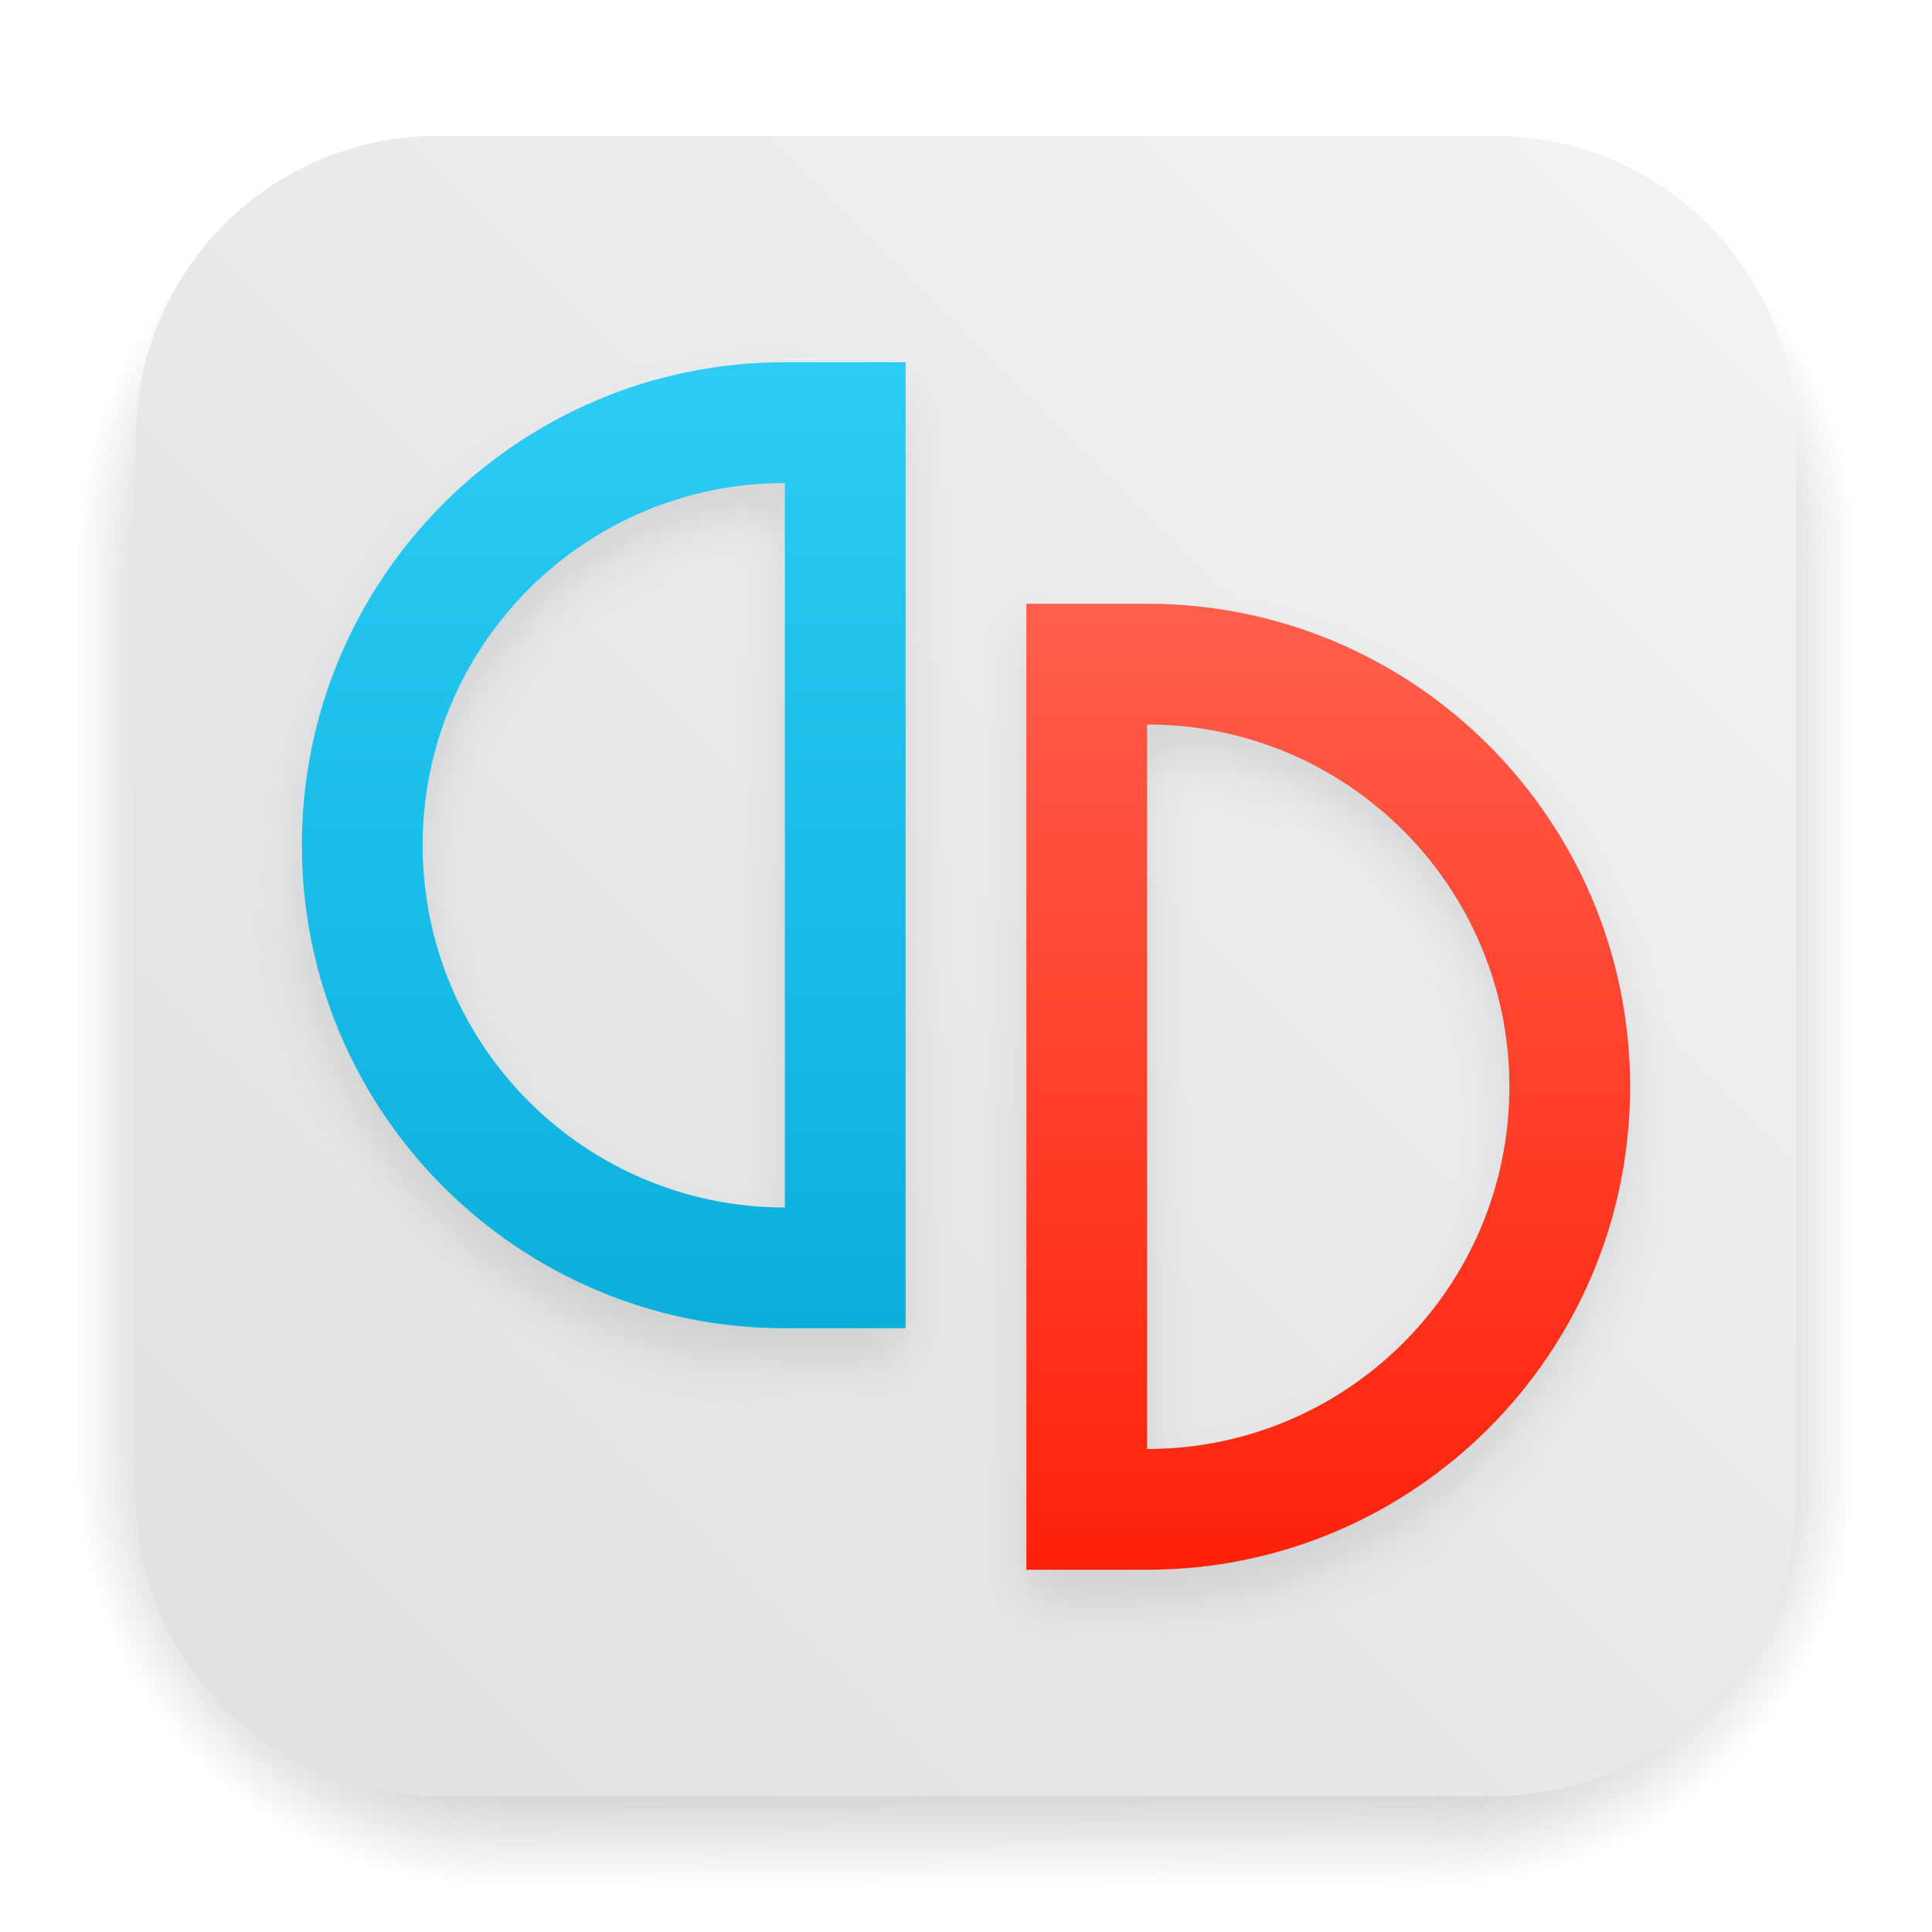
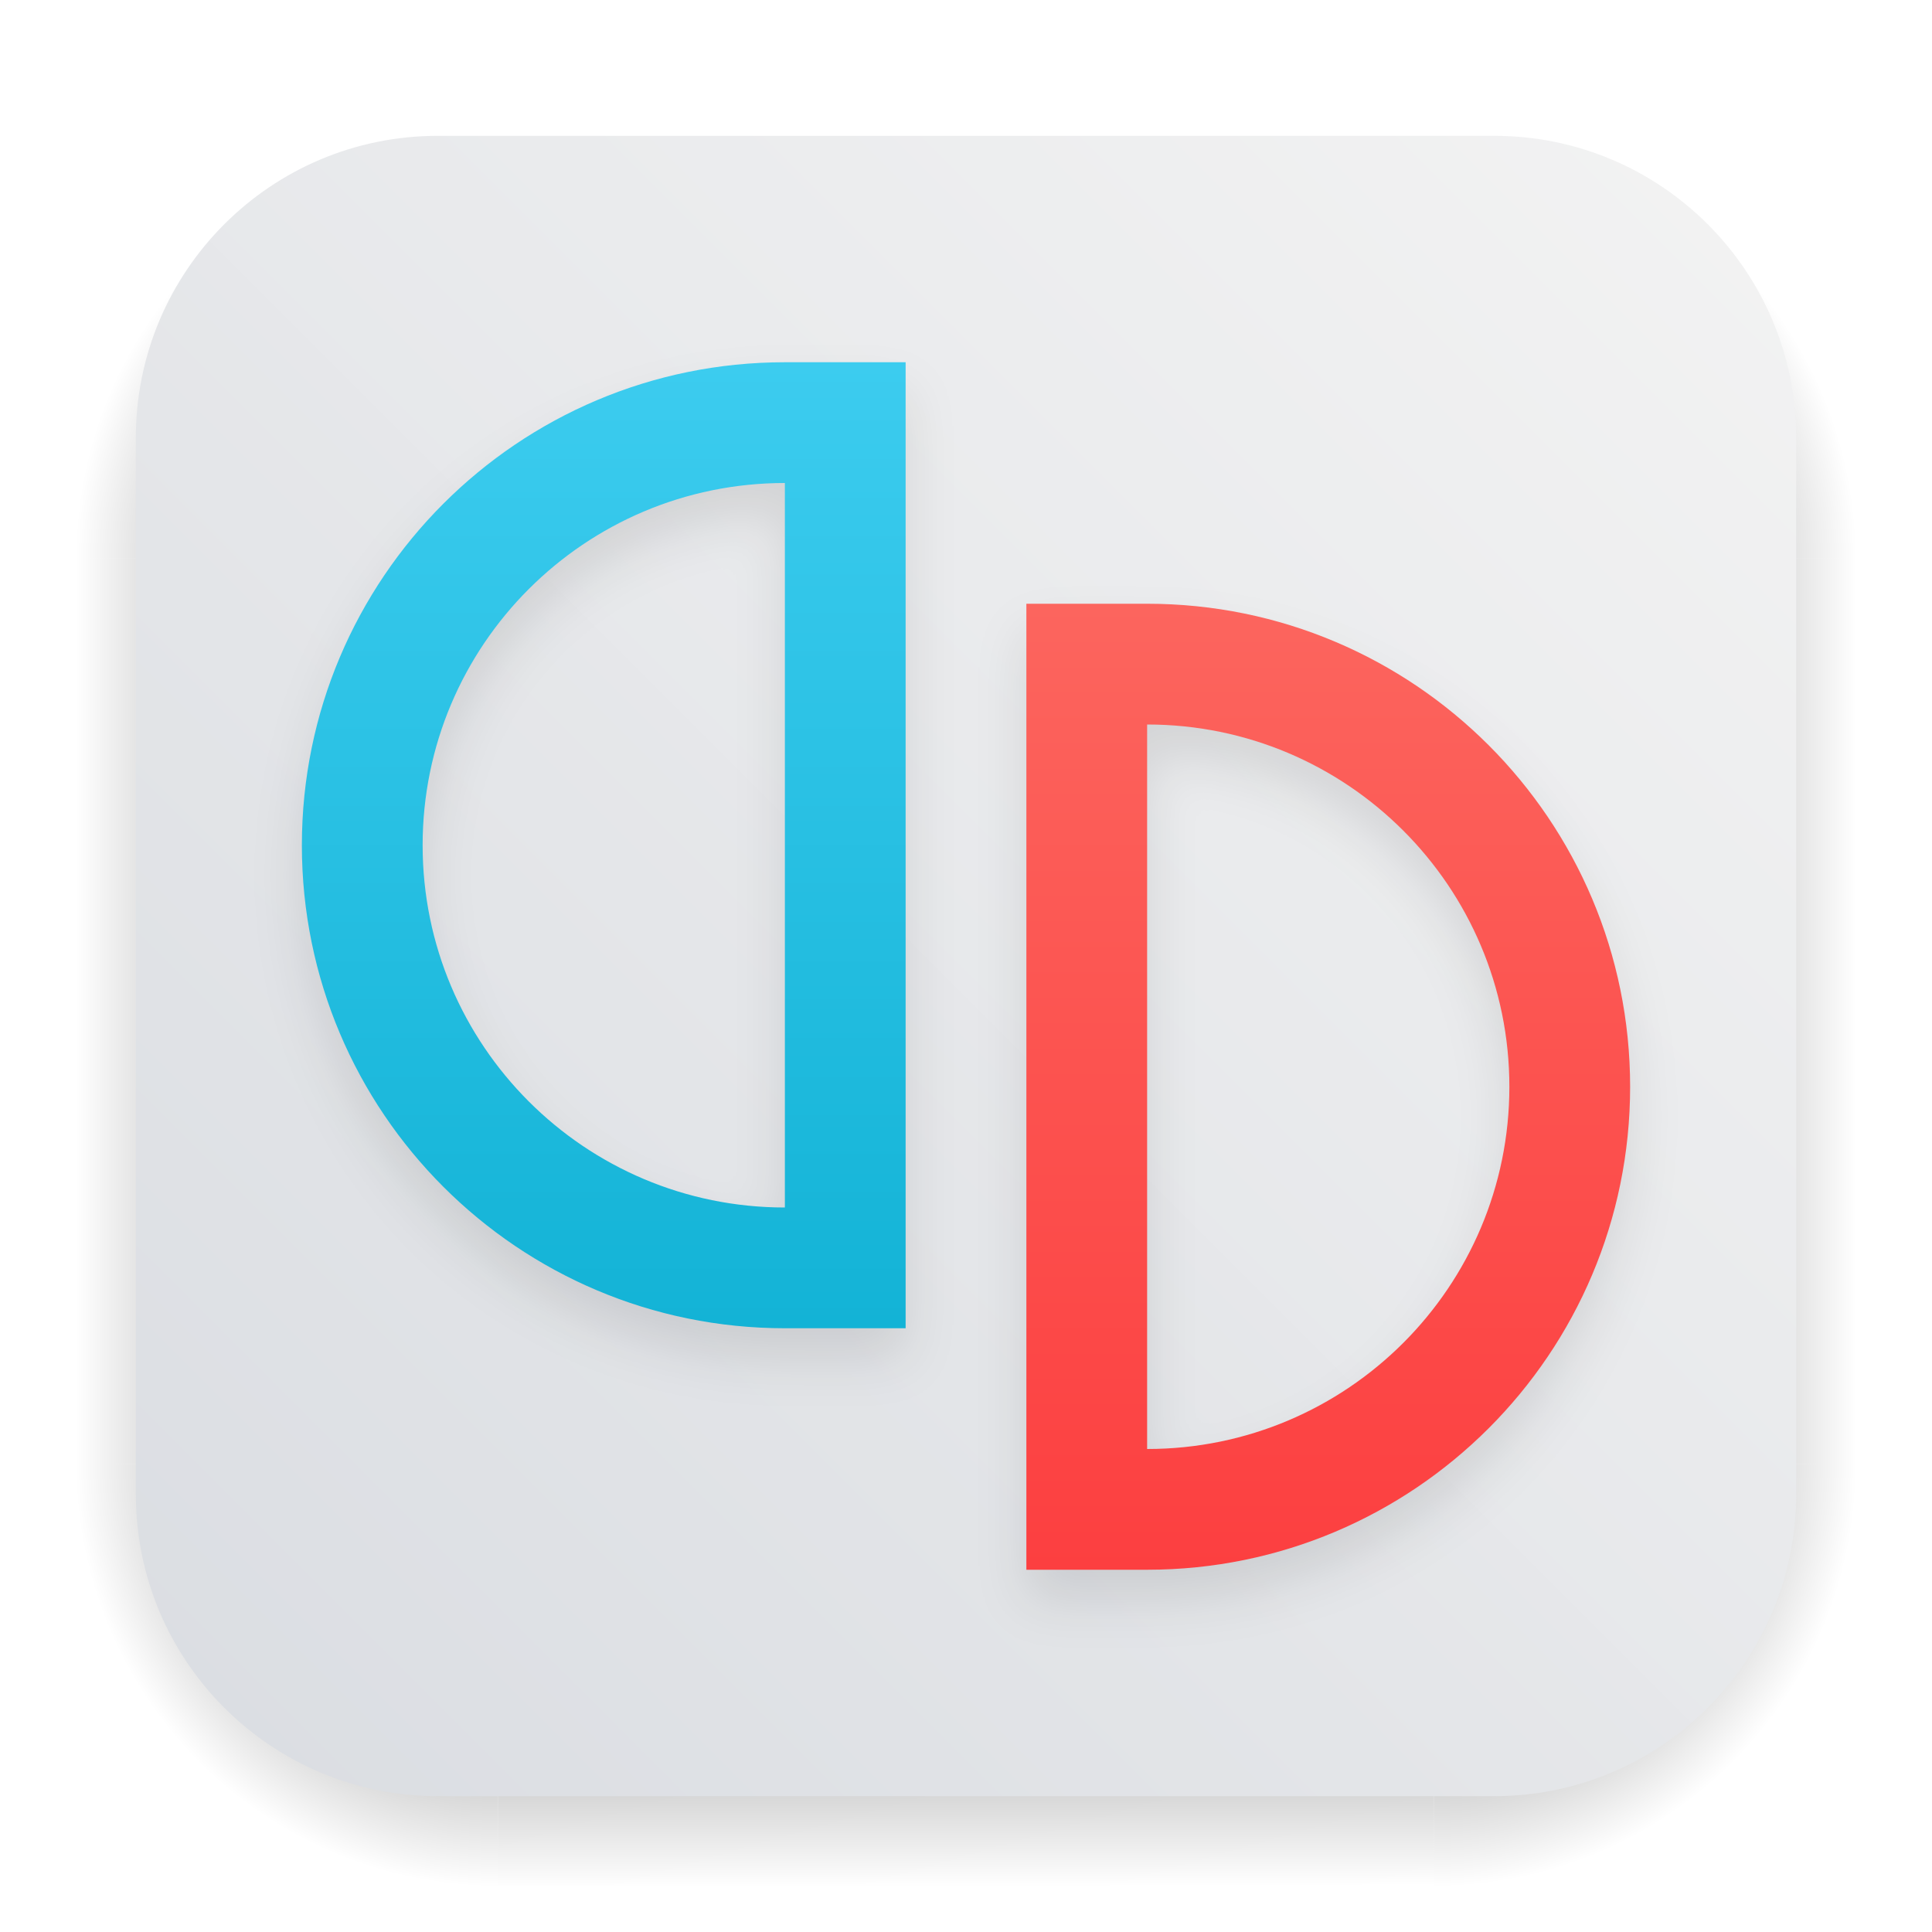
<svg xmlns="http://www.w3.org/2000/svg" width="64" height="64" version="1.1" id="svg76644">
  <defs id="defs76628">
    <linearGradient id="linearGradient862-3" x1="7.937" x2="7.937" y1="15.081" y2="1.852" gradientTransform="scale(3.7796)" gradientUnits="userSpaceOnUse">
-       <stop stop-color="#f1efeb" offset="0" id="stop76607" />
-       <stop stop-color="#fdfcfc" offset="1" id="stop76609" />
+       <stop stop-color="#f7f2ee" offset="0" id="stop76607" />
+       <stop stop-color="#f3f3f3" offset="1" id="stop76609" />
    </linearGradient>
    <filter id="filter1037" x="-0.101" y="-0.063" width="1.202" height="1.126" color-interpolation-filters="sRGB">
      <feGaussianBlur stdDeviation="0.84" id="feGaussianBlur76612" />
    </filter>
    <filter id="filter1041" x="-0.101" y="-0.063" width="1.202" height="1.126" color-interpolation-filters="sRGB">
      <feGaussianBlur stdDeviation="0.84" id="feGaussianBlur76615" />
    </filter>
    <linearGradient id="linearGradient1074" x1="20.336" x2="20.336" y1="43.964" y2="12" gradientUnits="userSpaceOnUse">
-       <stop stop-color="#0bb0da" offset="0" id="stop76618" />
-       <stop stop-color="#2bccf6" offset="1" id="stop76620" />
+       <stop stop-color="#13b3d6" offset="0" id="stop76618" />
+       <stop stop-color="#3cccef" offset="1" id="stop76620" />
    </linearGradient>
    <linearGradient id="linearGradient1178" x1="42.426" x2="42.426" y1="52" y2="20" gradientUnits="userSpaceOnUse">
-       <stop stop-color="#ff210a" offset="0" id="stop76623" />
-       <stop stop-color="#ff5f4c" offset="1" id="stop76625" />
+       <stop stop-color="#fc3f40" offset="0" id="stop76623" />
+       <stop stop-color="#fc655e" offset="1" id="stop76625" />
    </linearGradient>
    <filter id="filter1057" x="-0.027" y="-0.027" width="1.054" height="1.054" color-interpolation-filters="sRGB">
      <feGaussianBlur stdDeviation="0.619" id="feGaussianBlur65334" />
    </filter>
    <linearGradient id="linearGradient1053" x1="-127" x2="-72" y1="60" y2="5" gradientTransform="matrix(1.000007,0,0,1.000007,131.5026,-0.510435)" gradientUnits="userSpaceOnUse">
-       <stop stop-color="#dee0e2" offset="0" id="stop65337" />
-       <stop stop-color="#f1f3f5" stop-opacity=".996" offset="1" id="stop65339" />
+       <stop stop-color="#dadde2" offset="0" id="stop65337" />
+       <stop stop-color="#f3f3f3" stop-opacity=".996" offset="1" id="stop65339" />
    </linearGradient>
    <radialGradient id="gradient_ds_br" cx="0" cy="0" r="1" gradientUnits="userSpaceOnUse" gradientTransform="matrix(13.9984,0.00477622,-0.00477841,14.0048,47.5016,48.4952)">
      <stop offset="0.65" id="stop1" />
      <stop offset="1" stop-opacity="0" id="stop2" />
    </radialGradient>
    <linearGradient id="gradient_ds_b" x1="30.449" y1="48.5" x2="30.492" y2="62.5" gradientUnits="userSpaceOnUse">
      <stop offset="0.654" id="stop3" />
      <stop offset="1" stop-opacity="0" id="stop4" />
    </linearGradient>
    <radialGradient id="gradient_ds_bl" cx="0" cy="0" r="1" gradientUnits="userSpaceOnUse" gradientTransform="matrix(0,14,-14,0,16.5,48.5)">
      <stop offset="0.65" id="stop5" />
      <stop offset="1" stop-opacity="0" id="stop6" />
    </radialGradient>
    <linearGradient id="gradient_ds_r" x1="47.5" y1="33.5" x2="61.5" y2="33.501" gradientUnits="userSpaceOnUse">
      <stop offset="0.649" id="stop7" />
      <stop offset="1" stop-opacity="0" id="stop8" />
    </linearGradient>
    <linearGradient id="gradient_ds_l" x1="16.5" y1="33.895" x2="2.5" y2="33.895" gradientUnits="userSpaceOnUse">
      <stop offset="0.649" id="stop9" />
      <stop offset="1" stop-opacity="0" id="stop10" />
    </linearGradient>
    <radialGradient id="gradient_ds_tr" cx="0" cy="0" r="1" gradientTransform="matrix(0.00843236,-14,14.0084,0.0189842,47.4916,18.5)" gradientUnits="userSpaceOnUse">
      <stop offset="0.65" id="stop11" />
      <stop offset="1" stop-opacity="0" id="stop12" />
    </radialGradient>
    <linearGradient id="gradient_ds_t" x1="29.98" y1="18.5" x2="29.916" y2="4.5" gradientUnits="userSpaceOnUse">
      <stop offset="0.649" id="stop13" />
      <stop offset="1" stop-opacity="0" id="stop14" />
    </linearGradient>
    <radialGradient id="gradient_ds_tl" cx="0" cy="0" r="1" gradientTransform="matrix(-0.00843236,-14,-14.0084,0.0189842,16.5084,18.5)" gradientUnits="userSpaceOnUse">
      <stop offset="0.65" id="stop15" />
      <stop offset="1" stop-opacity="0" id="stop16" />
    </radialGradient>
  </defs>
  <g id="ds" opacity="0.25">
    <path id="ds-br" d="m 47.5,48.5 h 14 v 14 h -14 z" fill="url(#gradient_ds_br)" style="fill:url(#gradient_ds_br)" />
    <path id="ds-b" d="m 16.5,48.5 h 31 v 14 h -31 z" fill="url(#gradient_ds_b)" style="fill:url(#gradient_ds_b)" />
    <path id="ds-bl" d="m 2.5,48.5 h 14 v 14 h -14 z" fill="url(#gradient_ds_bl)" style="fill:url(#gradient_ds_bl)" />
    <path id="ds-r" d="m 47.5,18.5 h 14 v 30 h -14 z" fill="url(#gradient_ds_r)" style="fill:url(#gradient_ds_r)" />
    <path id="ds-l" d="m 2.5,18.5 h 14 v 30 h -14 z" fill="url(#gradient_ds_l)" style="fill:url(#gradient_ds_l)" />
    <path id="ds-tr" d="m 47.5,4.5 h 14 v 14 h -14 z" fill="url(#gradient_ds_tr)" style="fill:url(#gradient_ds_tr)" />
    <path id="ds-t" d="m 16.5,4.5 h 31 v 14 h -31 z" fill="url(#gradient_ds_t)" style="fill:url(#gradient_ds_t)" />
    <path id="ds-tl" d="m 16.5,4.5 h -14 v 14 h 14 z" fill="url(#gradient_ds_tl)" style="fill:url(#gradient_ds_tl)" />
  </g>
  <rect x="4.5" y="4.5" width="55" height="55" fill="url(#linearGradient1053)" stroke-linecap="round" stroke-width="2.744" id="bg" style="fill:url(#linearGradient1053)" rx="10" />
  <g id="art">
    <path d="m38 21a16 16 0 0 1 16 16 16 16 0 0 1-16 16h-4v-32zm0 4v24a12 12 0 0 0 12-12 12 12 0 0 0-12-12z" filter="url(#filter1037)" opacity=".1" id="path76634" />
    <path d="m38 20a16 16 0 0 1 16 16 16 16 0 0 1-16 16h-4v-32zm0 4v24a12 12 0 0 0 12-12 12 12 0 0 0-12-12z" fill="url(#linearGradient1178)" id="path76636" />
    <path d="m26 13a16 16 0 0 0-16 16 16 16 0 0 0 16 16h4v-32zm0 4v24a12 12 0 0 1-12-12 12 12 0 0 1 12-12z" filter="url(#filter1041)" opacity=".1" id="path76638" />
    <path d="m26 12a16 16 0 0 0-16 16 16 16 0 0 0 16 16h4v-32zm0 4v24a12 12 0 0 1-12-12 12 12 0 0 1 12-12z" fill="url(#linearGradient1074)" id="path76640" />
  </g>
</svg>
